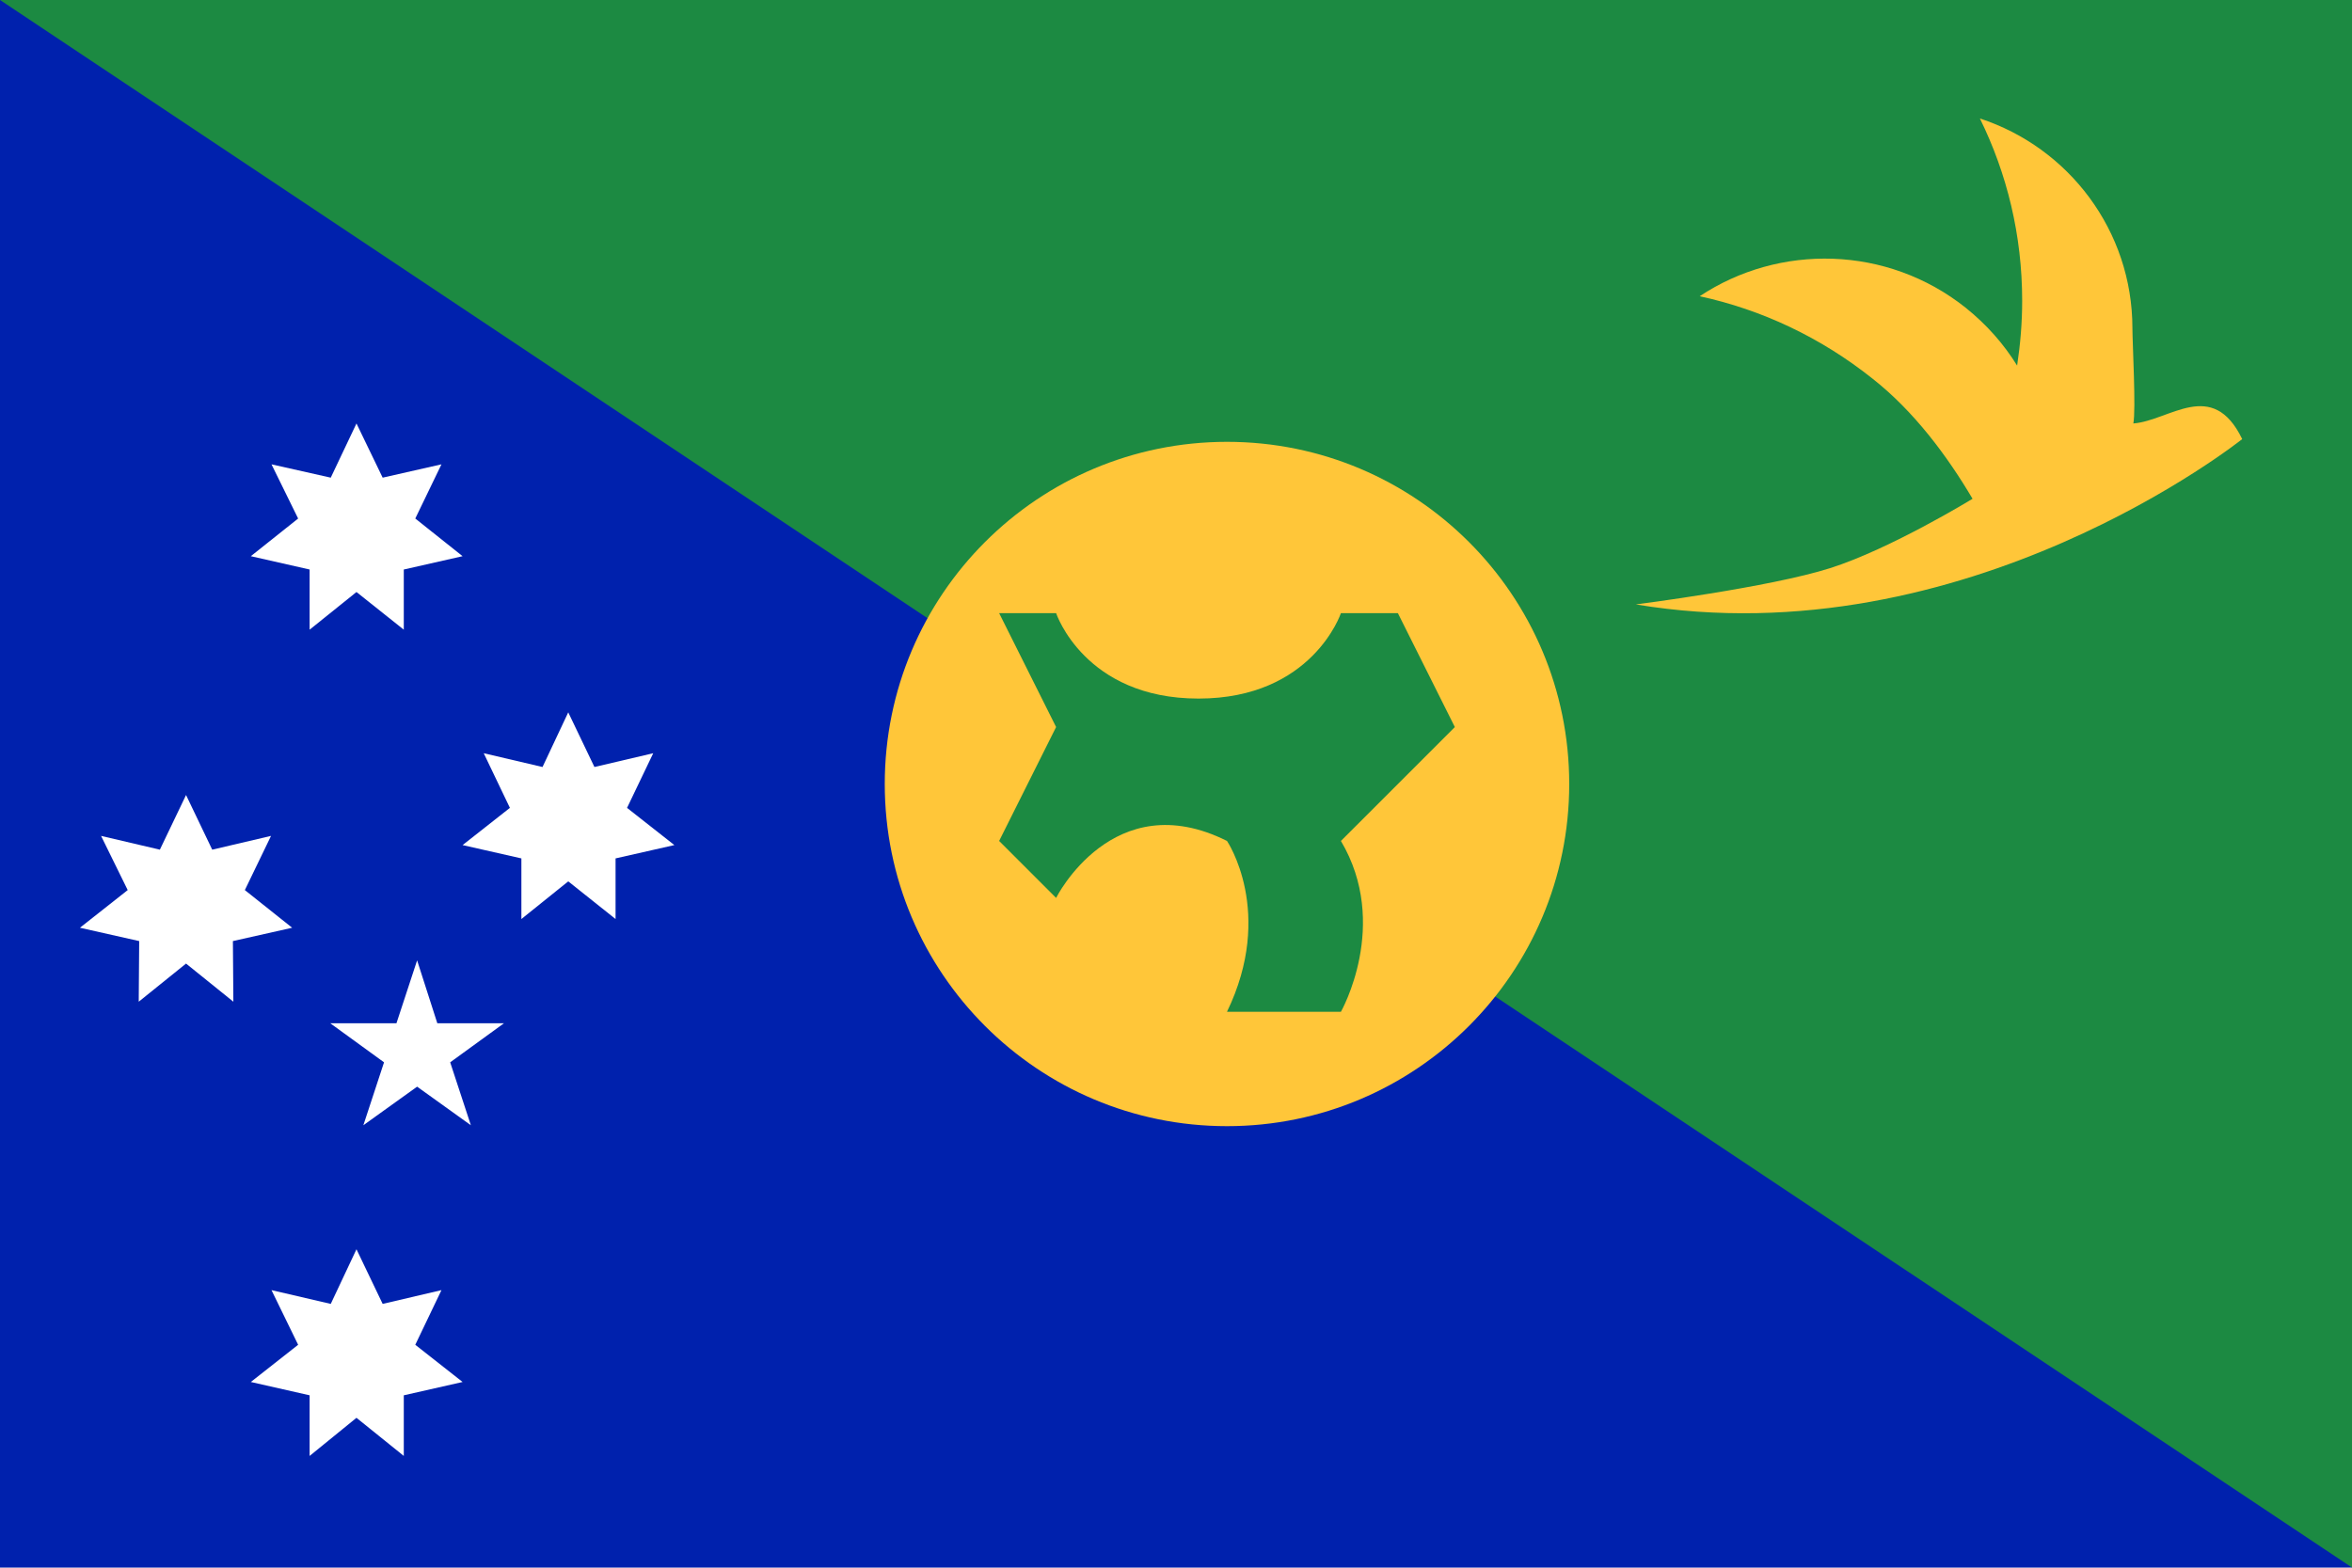
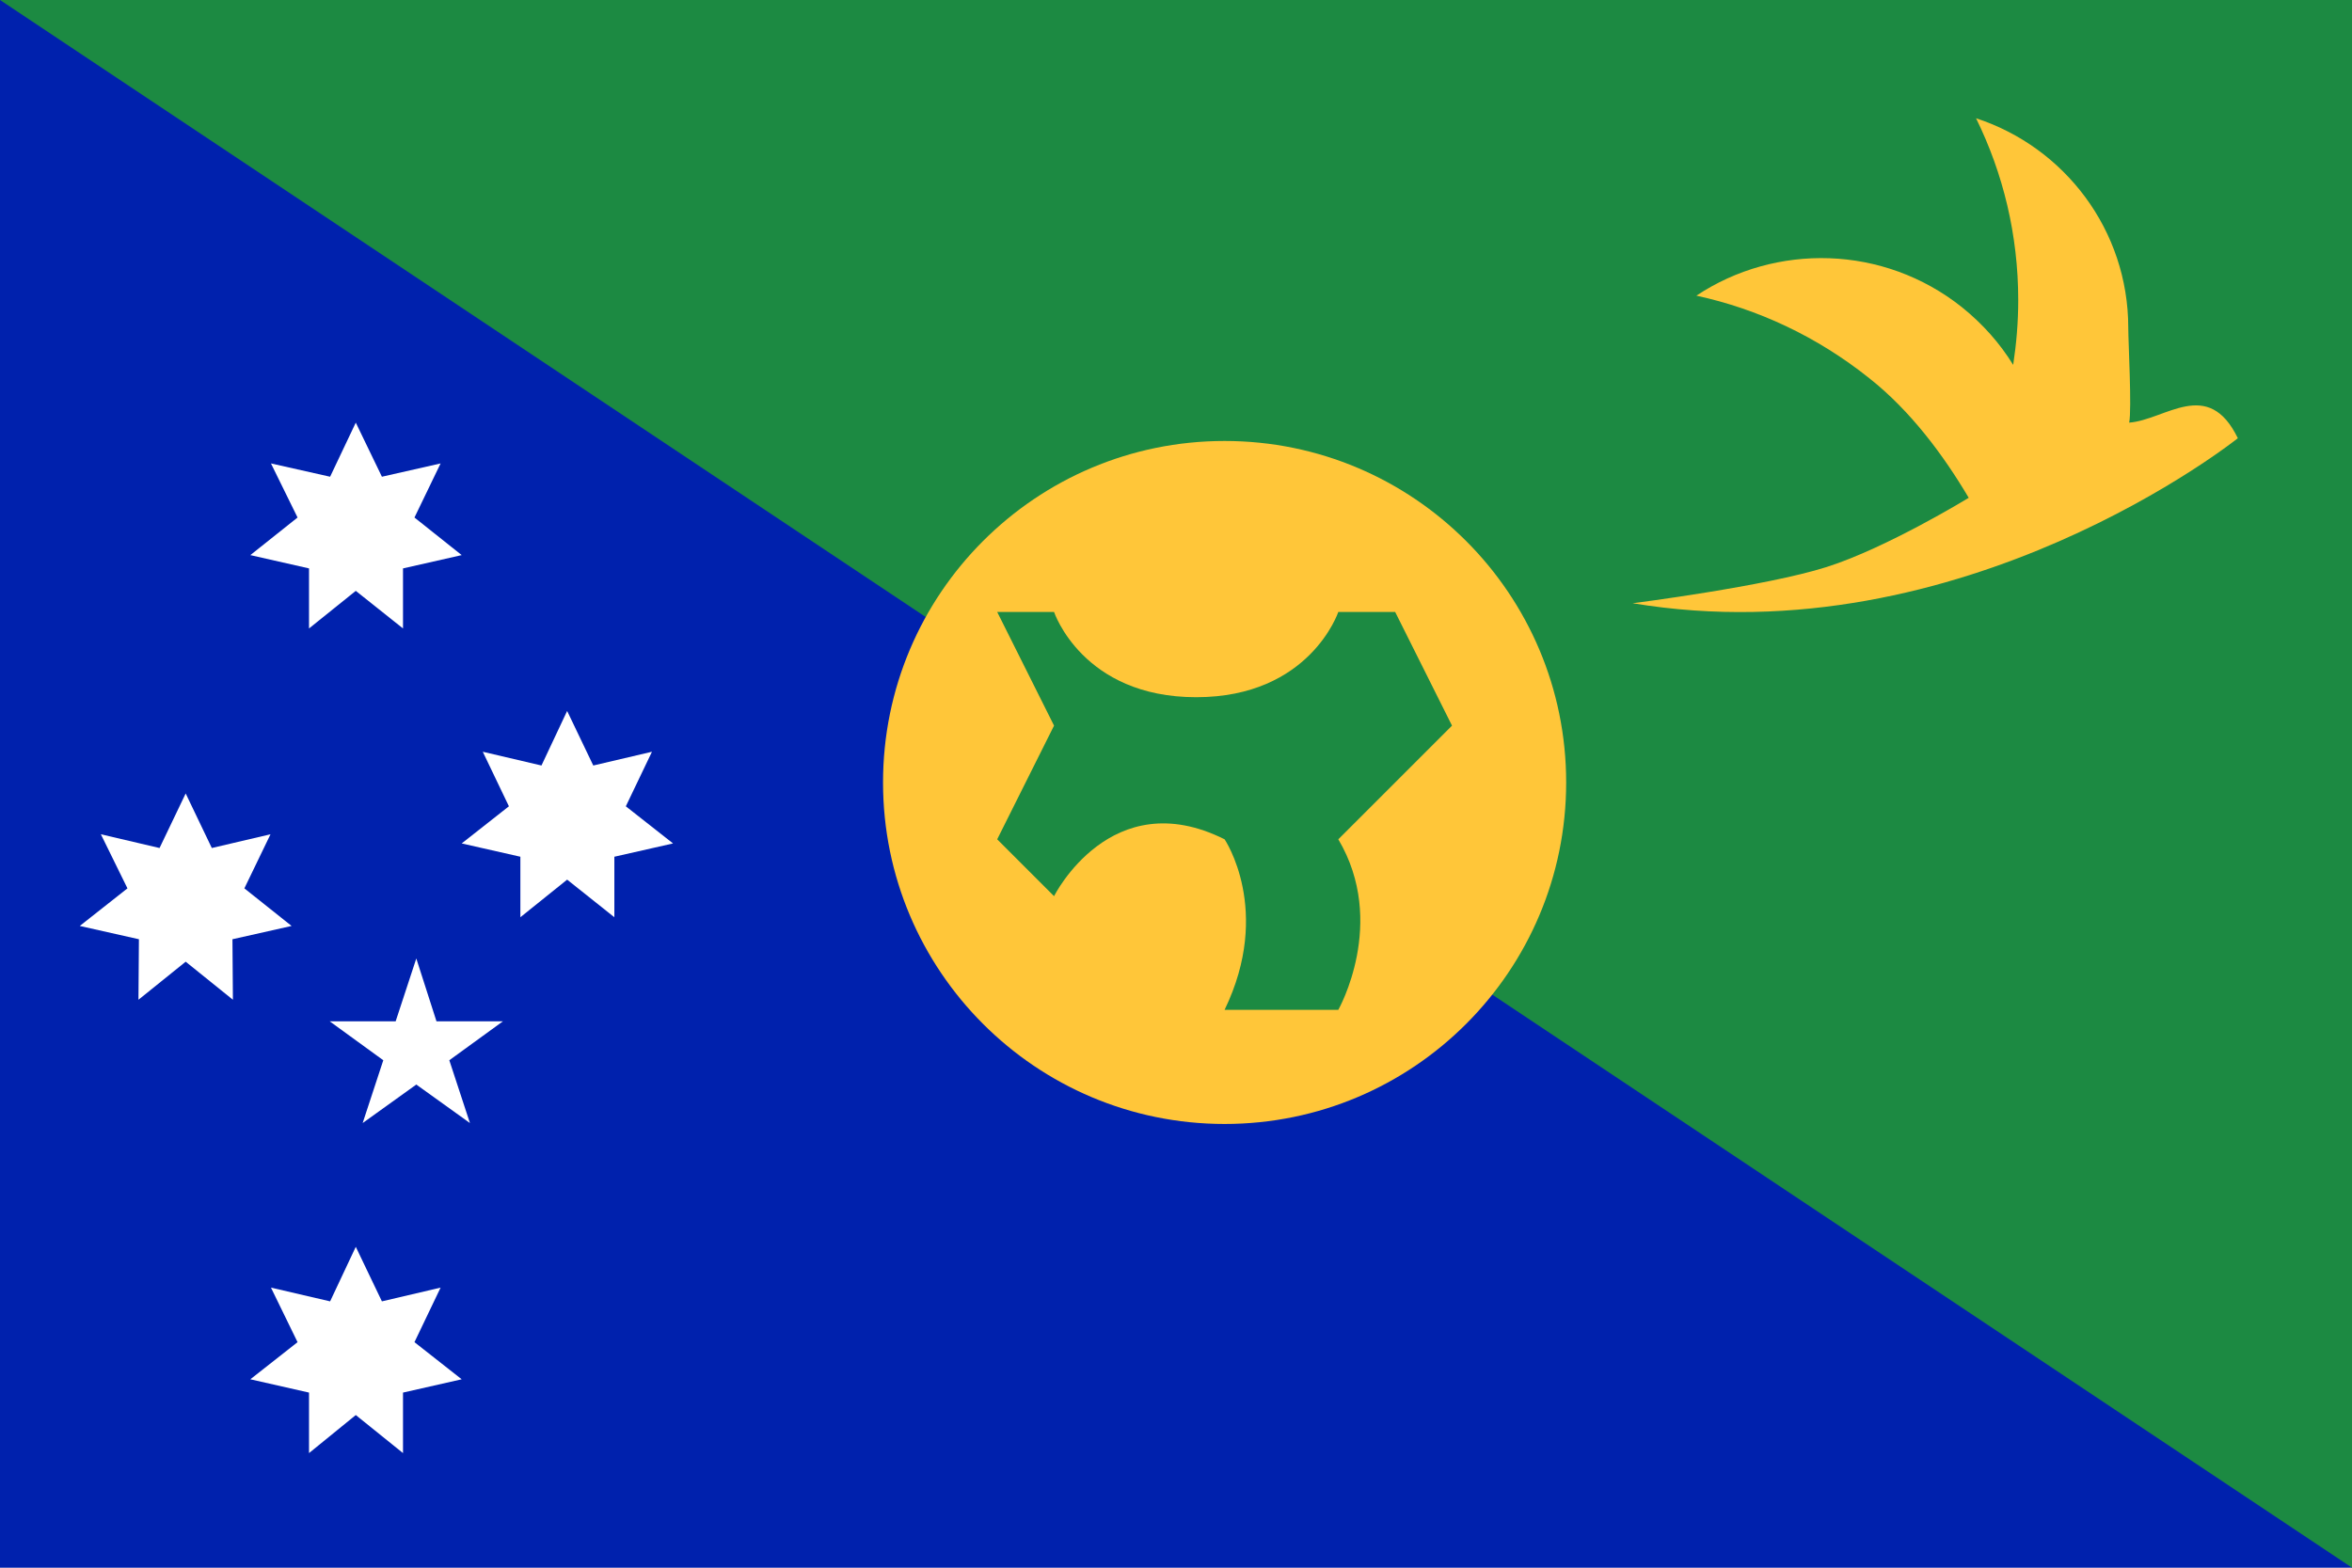
- <svg xmlns="http://www.w3.org/2000/svg" width="513" height="342" viewBox="0 0 513 342" fill="none">
-   <g clip-path="url(#clip0_301_1372)">
-     <path d="M0 0H513V341.967H0V0Z" fill="#0021AD" />
-     <path d="M0 0H513V341.967" fill="#1C8A42" />
-     <path d="M77.752 272.531L83.463 284.454L96.288 281.448L90.577 293.372L100.897 301.488L88.072 304.393V317.619L77.752 309.303L67.532 317.619V304.393L54.707 301.488L65.027 293.372L59.215 281.448L72.141 284.454L77.752 272.531ZM40.579 173.438L46.29 185.361L59.115 182.355L53.404 194.178L63.724 202.394L50.799 205.3L50.899 218.526L40.579 210.21L30.259 218.526L30.359 205.3L17.434 202.394L27.854 194.178L22.043 182.355L34.868 185.361L40.579 173.438ZM77.752 92.38L83.463 104.203L96.288 101.297L90.577 113.12L100.897 121.336L88.072 124.242V137.368L77.752 129.152L67.532 137.368V124.242L54.707 121.336L65.027 113.12L59.215 101.297L72.141 104.203L77.752 92.38ZM123.942 155.403L129.653 167.326L142.478 164.32L136.767 176.243L147.087 184.359L134.262 187.265V200.491L123.942 192.275L113.722 200.491V187.265L100.897 184.359L111.217 176.243L105.506 164.32L118.331 167.326L123.942 155.403ZM90.977 209.508L95.386 223.235H109.914L98.191 231.752L102.7 245.478L90.977 237.062L79.254 245.478L83.763 231.752L72.04 223.235H86.469L90.977 209.508Z" fill="white" />
-     <path d="M267.622 245.679C308.847 245.679 342.267 212.259 342.267 171.033C342.267 129.808 308.847 96.388 267.622 96.388C226.396 96.388 192.976 129.808 192.976 171.033C192.976 212.259 226.396 245.679 267.622 245.679Z" fill="#FFC639" />
-     <path d="M267.622 220.73H292.47C292.47 220.73 303.291 201.693 292.47 183.458L317.319 158.609L304.894 133.761H292.47C292.47 133.761 286.258 152.397 261.41 152.397C236.561 152.397 230.349 133.761 230.349 133.761H217.925L230.349 158.609L217.925 183.458L230.349 195.882C230.349 195.882 242.773 171.033 267.622 183.458C267.622 183.458 278.142 198.988 267.622 220.73Z" fill="#1C8A42" />
-     <path d="M465.307 92.38C465.908 89.475 465.107 74.746 465.107 71.64C465.107 50.298 451.18 32.163 431.842 25.851C437.753 37.874 441.06 51.3 441.06 65.628C441.06 70.438 440.659 75.147 439.958 79.756C437.052 75.046 433.345 70.838 428.736 67.131C411.602 53.505 388.056 53.104 370.723 64.626C384.149 67.532 397.074 73.544 408.496 82.661C417.514 89.775 424.728 99.494 430.239 108.812C430.239 108.812 412.404 119.734 399.178 123.942C385.952 128.15 356.796 131.857 356.796 131.857C428.936 143.881 489.053 95.787 489.053 95.787C482.541 82.361 473.222 91.779 465.307 92.38Z" fill="#FFC639" />
+ <svg xmlns="http://www.w3.org/2000/svg" viewBox="0 0 513 342">
+   <path fill="#0021ad" d="M0 0h513v342H0z" />
+   <path fill="#1c8a42" d="M0 0h513v342" />
+   <g fill="#FFF">
+     <path d="m77.6 272 5.7 11.9 12.8-3-5.7 11.9 10.3 8.1-12.8 2.9V317l-10.3-8.3-10.2 8.3v-13.2l-12.8-2.9 10.3-8.1-5.8-11.9 12.9 3zM40.5 173.1l5.7 11.9 12.8-3-5.7 11.8 10.3 8.2-12.9 2.9.1 13.2-10.3-8.3-10.3 8.3.1-13.2-12.9-2.9 10.4-8.2L22 182l12.8 3zM77.6 92.2l5.7 11.8 12.8-2.9-5.7 11.8 10.3 8.2-12.8 2.9v13.1l-10.3-8.2-10.2 8.2V124l-12.8-2.9 10.3-8.2-5.8-11.8L72 104zM123.7 155.1l5.7 11.9 12.8-3-5.7 11.9 10.3 8.1-12.8 2.9v13.2l-10.3-8.2-10.2 8.2v-13.2l-12.8-2.9 10.3-8.1-5.7-11.9 12.8 3zM90.8 209.1l4.4 13.7h14.5L98 231.3l4.5 13.7-11.7-8.4-11.7 8.4 4.5-13.7-11.7-8.5h14.4z" />
  </g>
-   <defs>
-     <clipPath id="clip0_301_1372">
-       <rect width="513" height="341.967" fill="white" />
-     </clipPath>
-   </defs>
+   <circle fill="#ffc639" cx="267.1" cy="170.7" r="74.5" />
+   <path fill="#1c8a42" d="M267.1 220.3h24.8s10.8-19 0-37.2l24.8-24.8-12.4-24.8h-12.4s-6.2 18.6-31 18.6-31-18.6-31-18.6h-12.4l12.4 24.8-12.4 24.8 12.4 12.4s12.4-24.8 37.2-12.4c0 0 10.5 15.5 0 37.2z" />
+   <path fill="#ffc639" d="M464.4 92.2c.6-2.9-.2-17.6-.2-20.7 0-21.3-13.9-39.4-33.2-45.7 5.9 12 9.2 25.4 9.2 39.7 0 4.8-.4 9.5-1.1 14.1-2.9-4.7-6.6-8.9-11.2-12.6-17.1-13.6-40.6-14-57.9-2.5 13.4 2.9 26.3 8.9 37.7 18 9 7.1 16.2 16.8 21.7 26.1 0 0-17.8 10.9-31 15.1s-42.3 7.9-42.3 7.9c72 12 132-36 132-36-6.5-13.4-15.8-4-23.7-3.4z" />
</svg>
